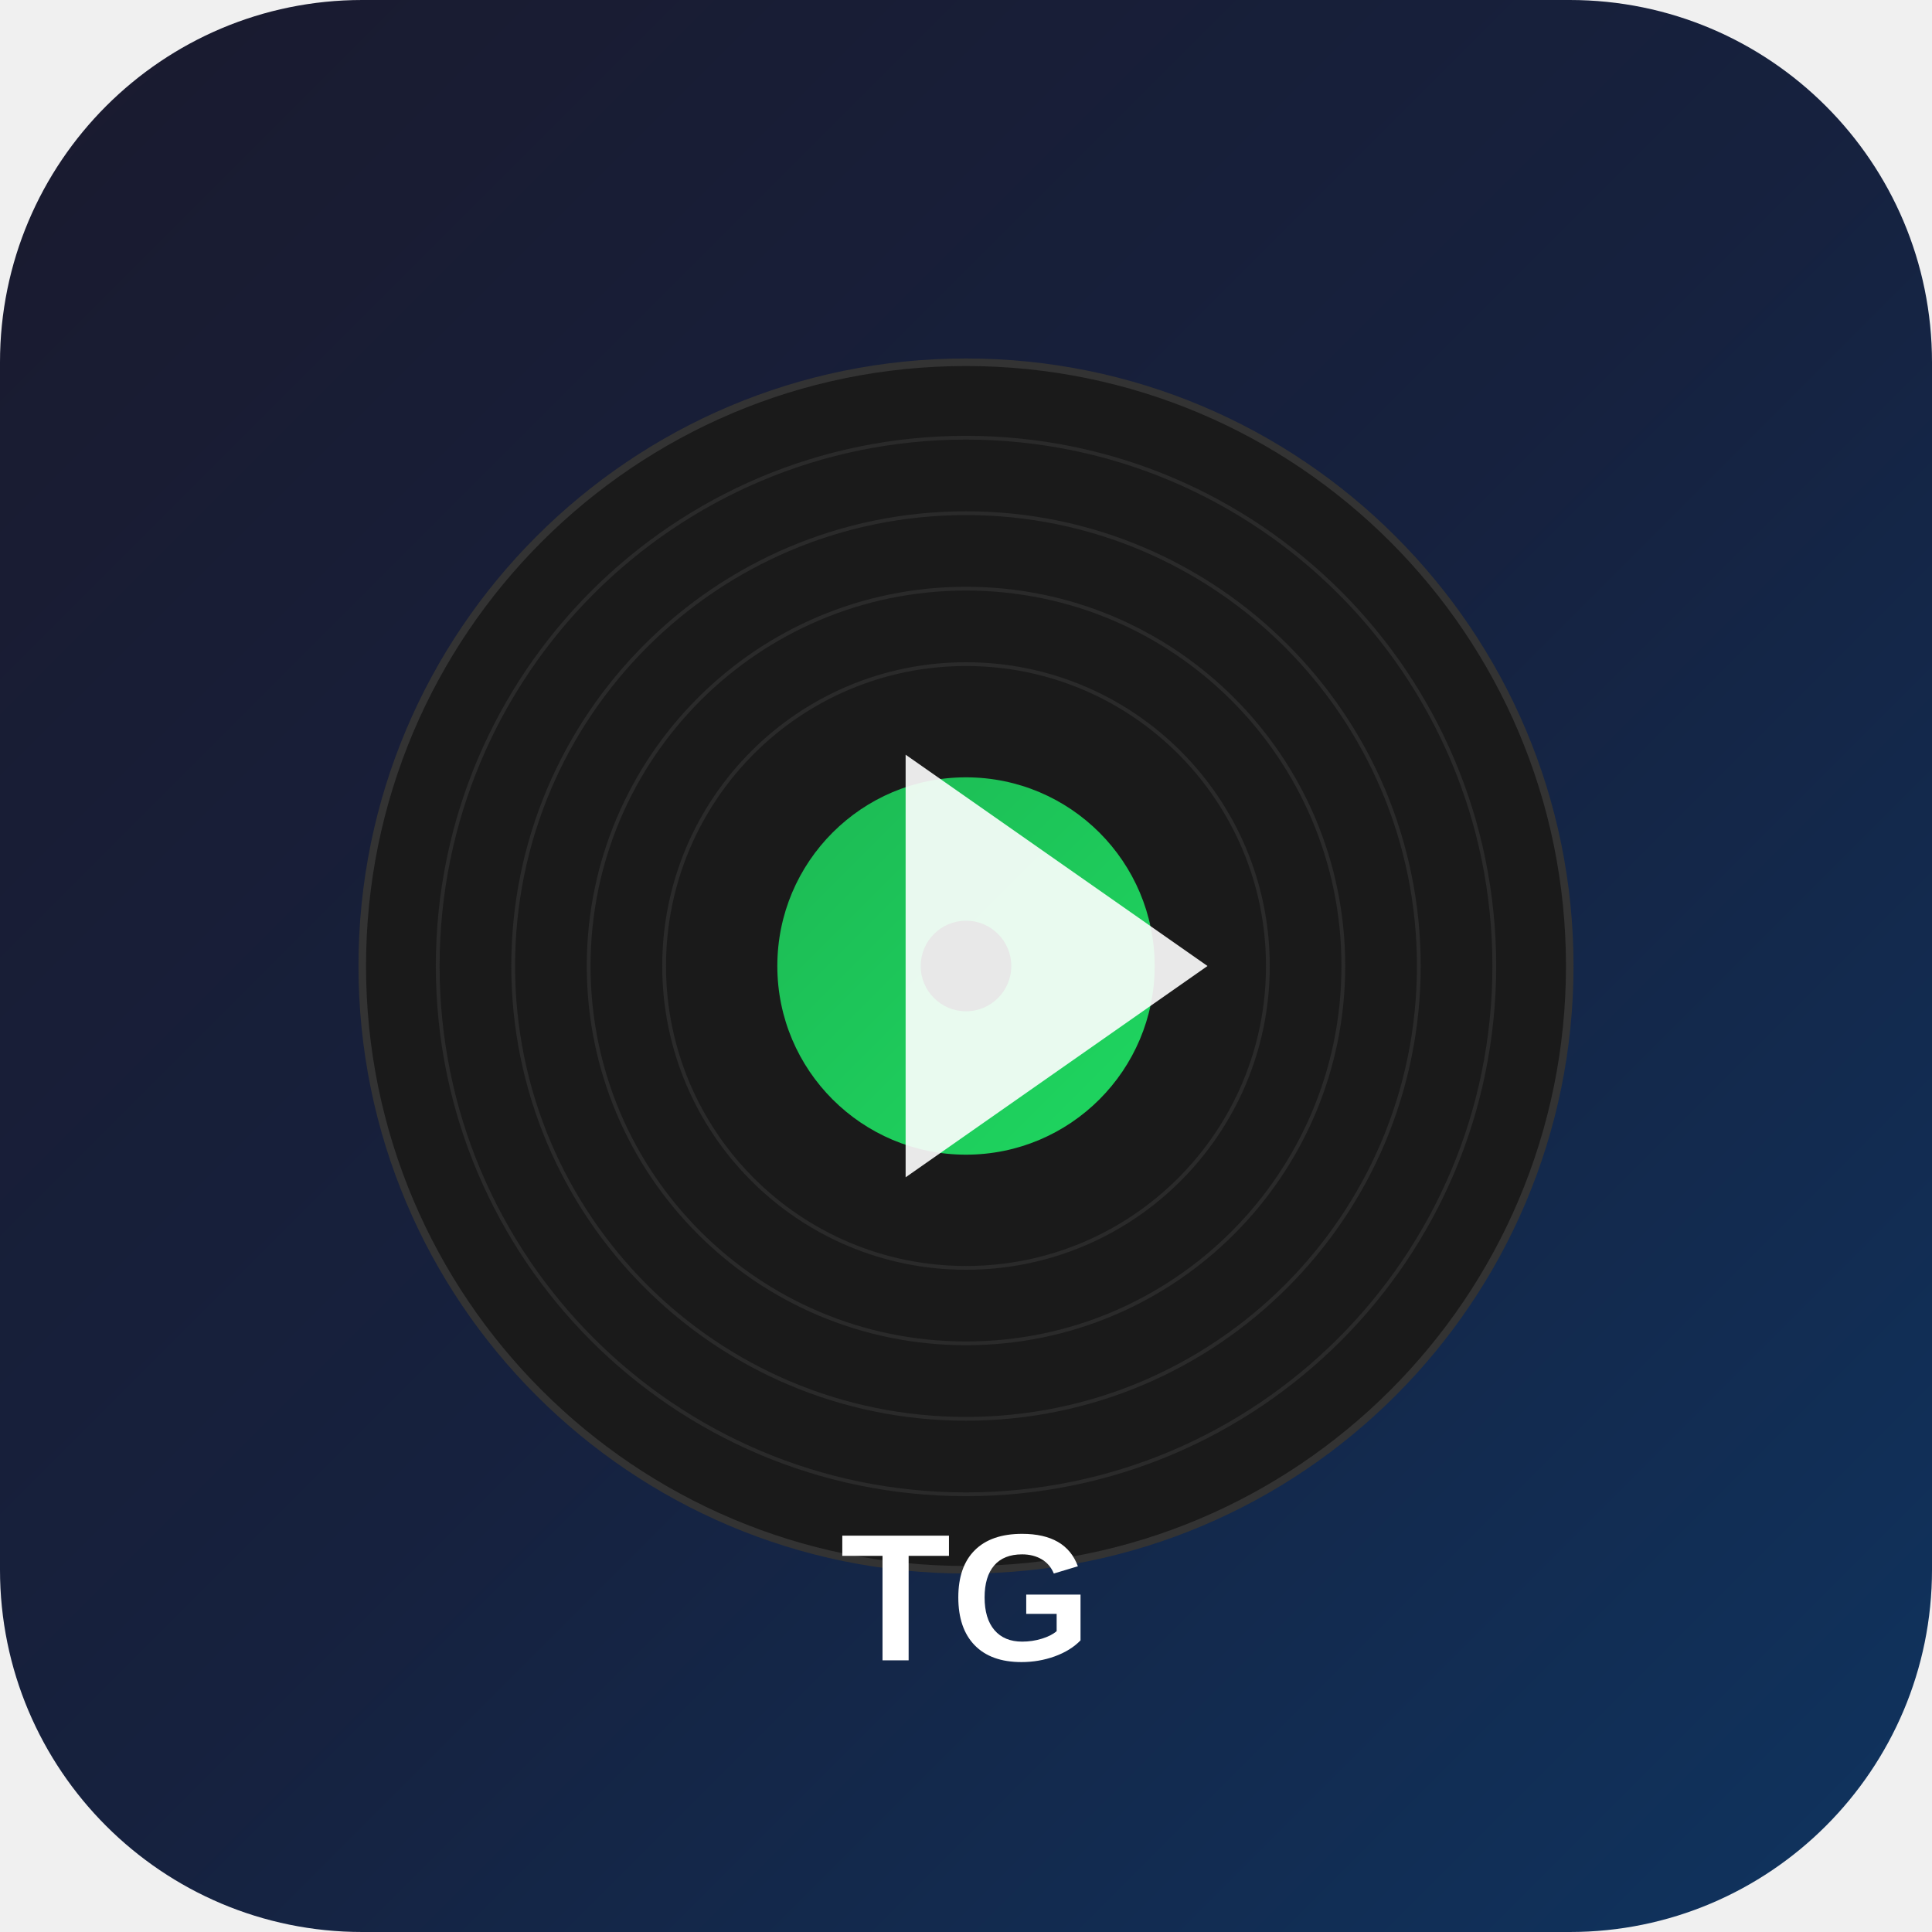
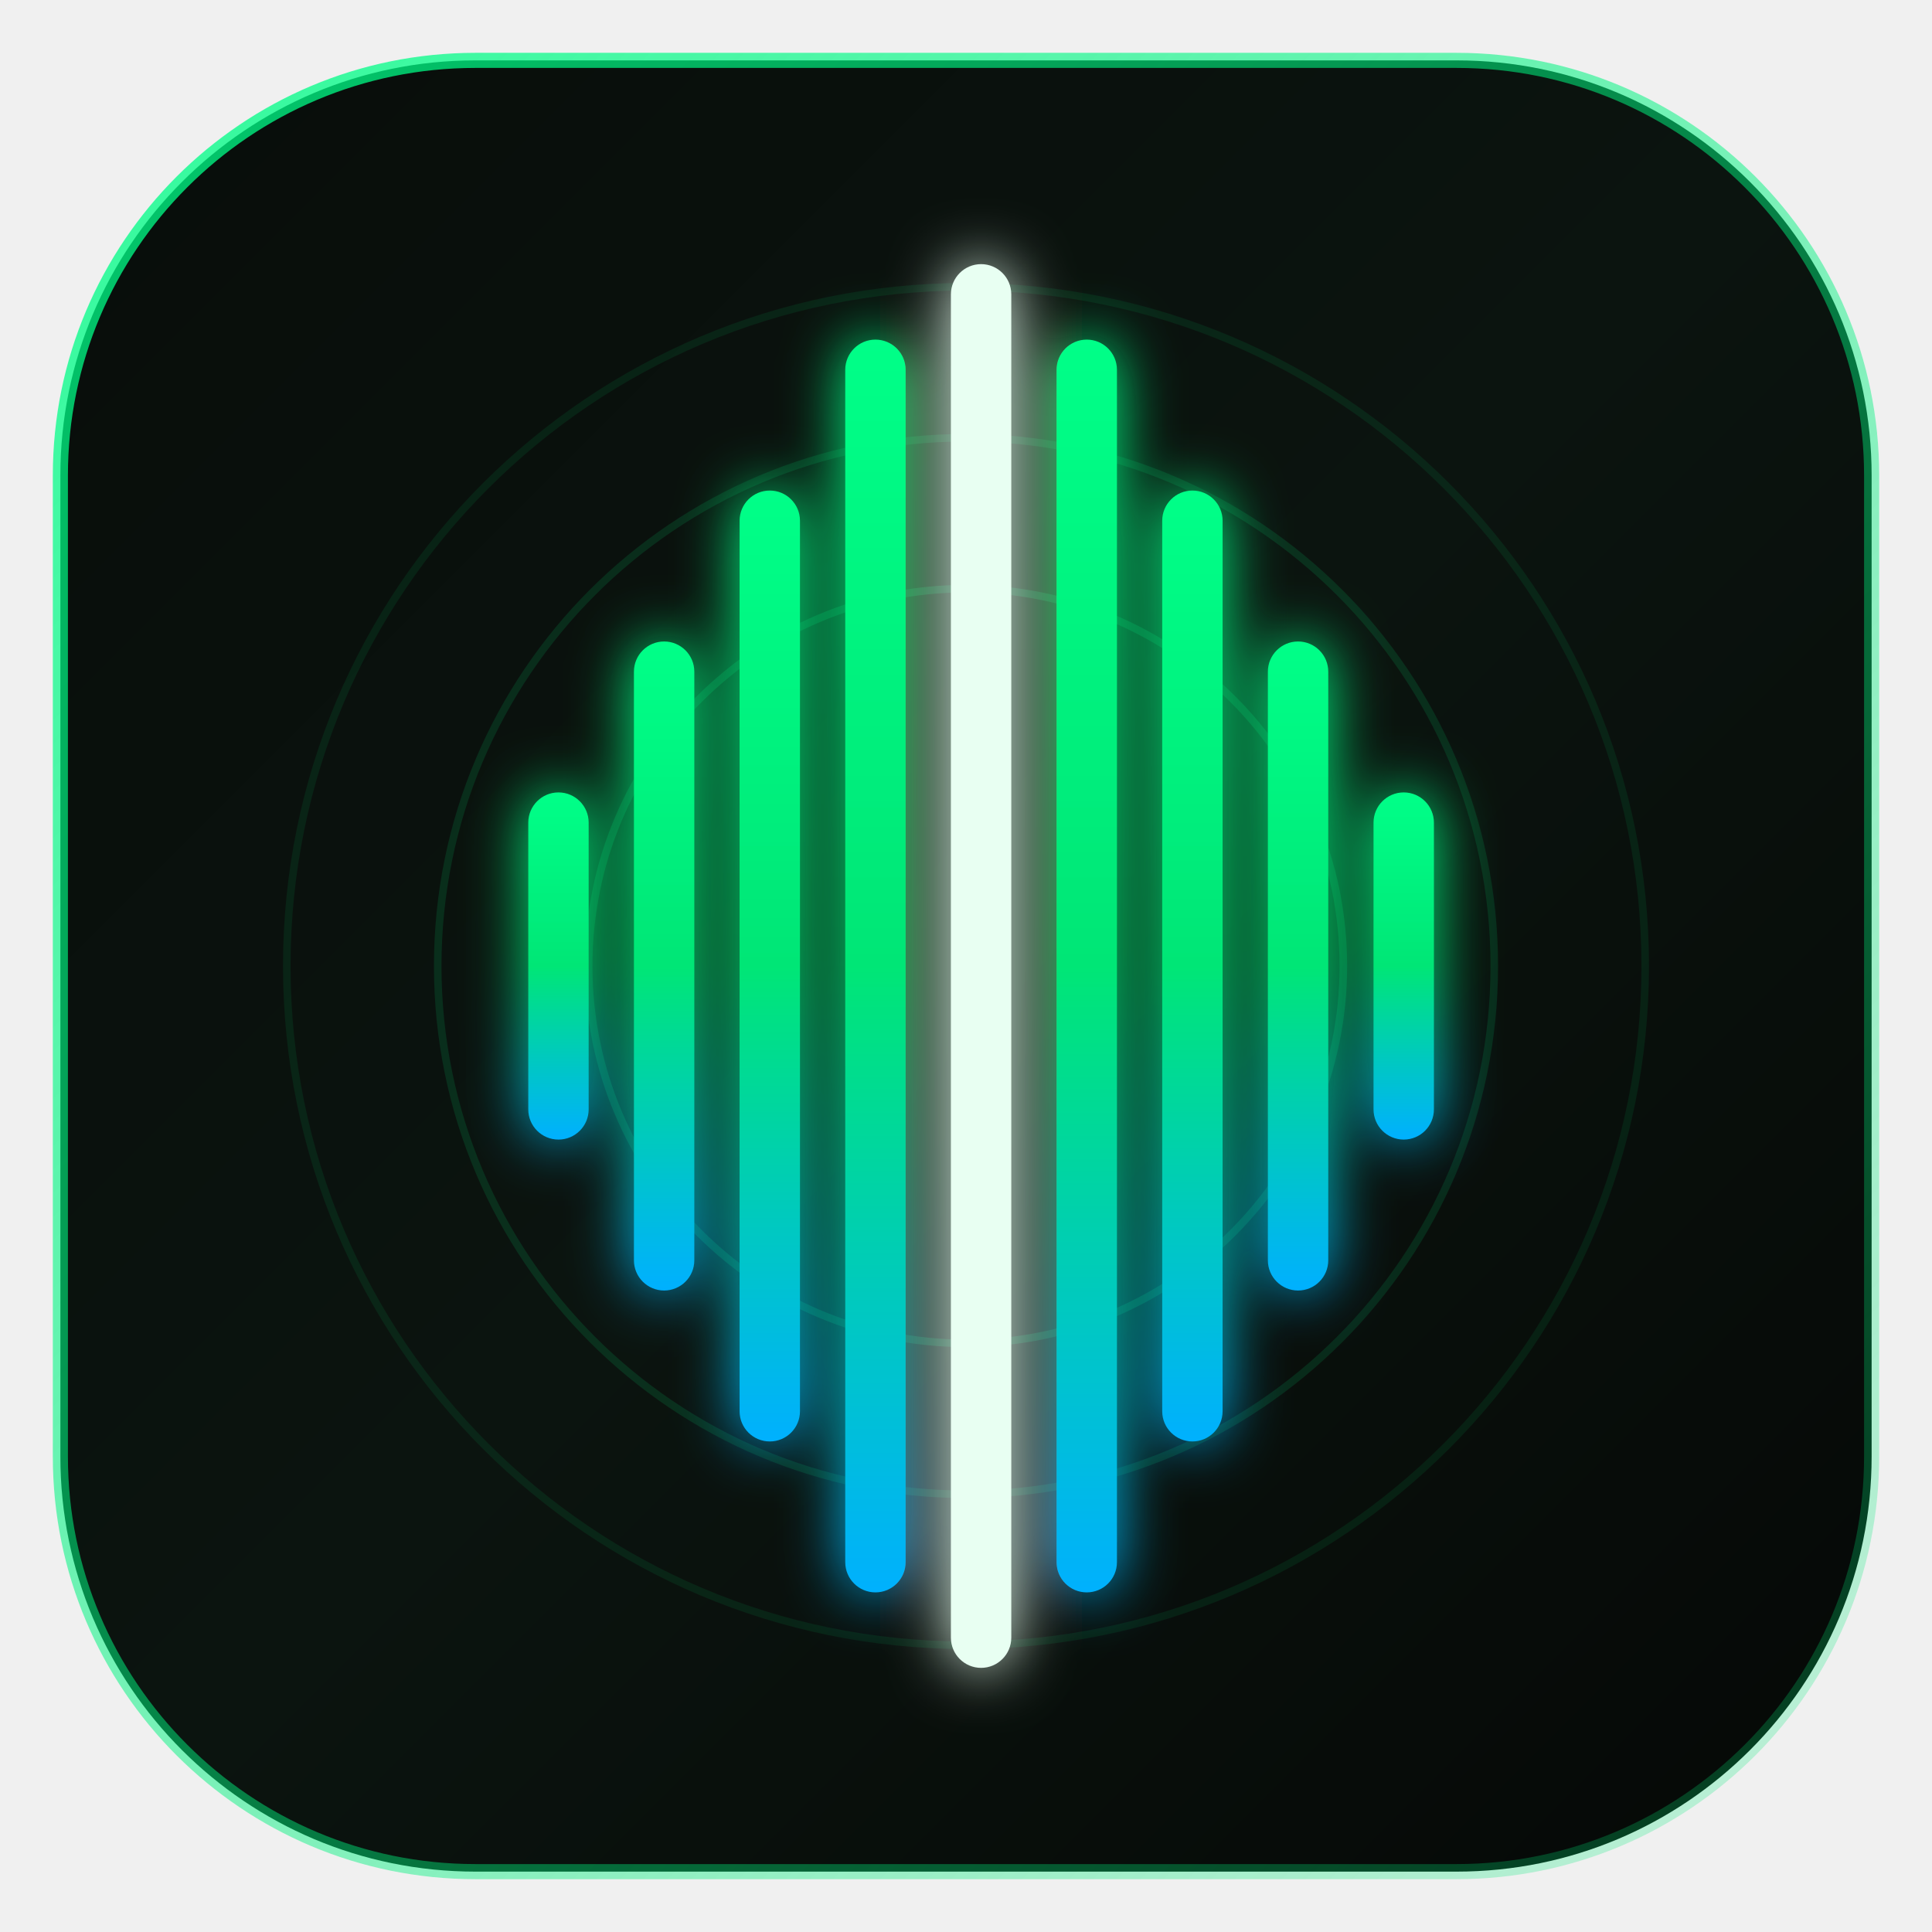
<svg xmlns="http://www.w3.org/2000/svg" viewBox="0 0 512 512">
  <defs>
-     <linearGradient id="bg" x1="0%" y1="0%" x2="100%" y2="100%">
-       <stop offset="0%" style="stop-color:#1a1a2e" />
-       <stop offset="50%" style="stop-color:#16213e" />
-       <stop offset="100%" style="stop-color:#0f3460" />
+     <linearGradient id="bgGrad" x1="0%" y1="0%" x2="100%" y2="100%">
+       <stop offset="0%" stop-color="#080d0a" />
+       <stop offset="50%" stop-color="#0b140f" />
+       <stop offset="100%" stop-color="#050806" />
    </linearGradient>
-     <linearGradient id="accent" x1="0%" y1="0%" x2="100%" y2="100%">
-       <stop offset="0%" style="stop-color:#1DB954" />
-       <stop offset="100%" style="stop-color:#1ed760" />
+     <linearGradient id="neonGreen" x1="0%" y1="0%" x2="0%" y2="100%">
+       <stop offset="0%" stop-color="#00FF88" />
+       <stop offset="50%" stop-color="#00E676" />
+       <stop offset="100%" stop-color="#00B0FF" />
+     </linearGradient>
+     <filter id="glow" x="-20%" y="-20%" width="140%" height="140%">
+       <feGaussianBlur stdDeviation="8" result="blur" />
+       <feMerge>
+         <feMergeNode in="blur" />
+         <feMergeNode in="SourceGraphic" />
+       </feMerge>
+     </filter>
+     <linearGradient id="borderGrad" x1="0%" y1="0%" x2="100%" y2="100%">
+       <stop offset="0%" stop-color="#00FF88" stop-opacity="0.8" />
+       <stop offset="100%" stop-color="#00E676" stop-opacity="0.2" />
    </linearGradient>
  </defs>
-   <rect width="512" height="512" rx="96" fill="url(#bg)" />
-   <circle cx="256" cy="256" r="160" fill="#1a1a1a" stroke="#333" stroke-width="2" />
-   <circle cx="256" cy="256" r="140" fill="none" stroke="#2a2a2a" stroke-width="1" />
-   <circle cx="256" cy="256" r="120" fill="none" stroke="#2a2a2a" stroke-width="1" />
-   <circle cx="256" cy="256" r="100" fill="none" stroke="#2a2a2a" stroke-width="1" />
-   <circle cx="256" cy="256" r="80" fill="none" stroke="#2a2a2a" stroke-width="1" />
-   <circle cx="256" cy="256" r="50" fill="url(#accent)" />
-   <circle cx="256" cy="256" r="12" fill="#121212" />
-   <path d="M240 200 L240 312 L320 256 Z" fill="white" opacity="0.9" />
-   <text x="256" y="440" text-anchor="middle" font-family="Arial, sans-serif" font-size="48" font-weight="bold" fill="white">TG</text>
+   <rect x="16" y="16" width="480" height="480" rx="110" fill="url(#bgGrad)" stroke="url(#borderGrad)" stroke-width="4" />
+   <circle cx="256" cy="256" r="180" fill="none" stroke="#00FF88" stroke-opacity="0.08" stroke-width="2" />
+   <circle cx="256" cy="256" r="140" fill="none" stroke="#00FF88" stroke-opacity="0.12" stroke-width="2" />
+   <circle cx="256" cy="256" r="100" fill="none" stroke="#00FF88" stroke-opacity="0.16" stroke-width="2" />
+   <g filter="url(#glow)">
+     <rect x="140" y="210" width="16" height="92" rx="8" fill="url(#neonGreen)" />
+     <rect x="168" y="170" width="16" height="172" rx="8" fill="url(#neonGreen)" />
+     <rect x="196" y="130" width="16" height="252" rx="8" fill="url(#neonGreen)" />
+     <rect x="224" y="90" width="16" height="332" rx="8" fill="url(#neonGreen)" />
+     <rect x="252" y="70" width="16" height="372" rx="8" fill="#E8FFF2" />
+     <rect x="280" y="90" width="16" height="332" rx="8" fill="url(#neonGreen)" />
+     <rect x="308" y="130" width="16" height="252" rx="8" fill="url(#neonGreen)" />
+     <rect x="336" y="170" width="16" height="172" rx="8" fill="url(#neonGreen)" />
+     <rect x="364" y="210" width="16" height="92" rx="8" fill="url(#neonGreen)" />
+   </g>
</svg>
